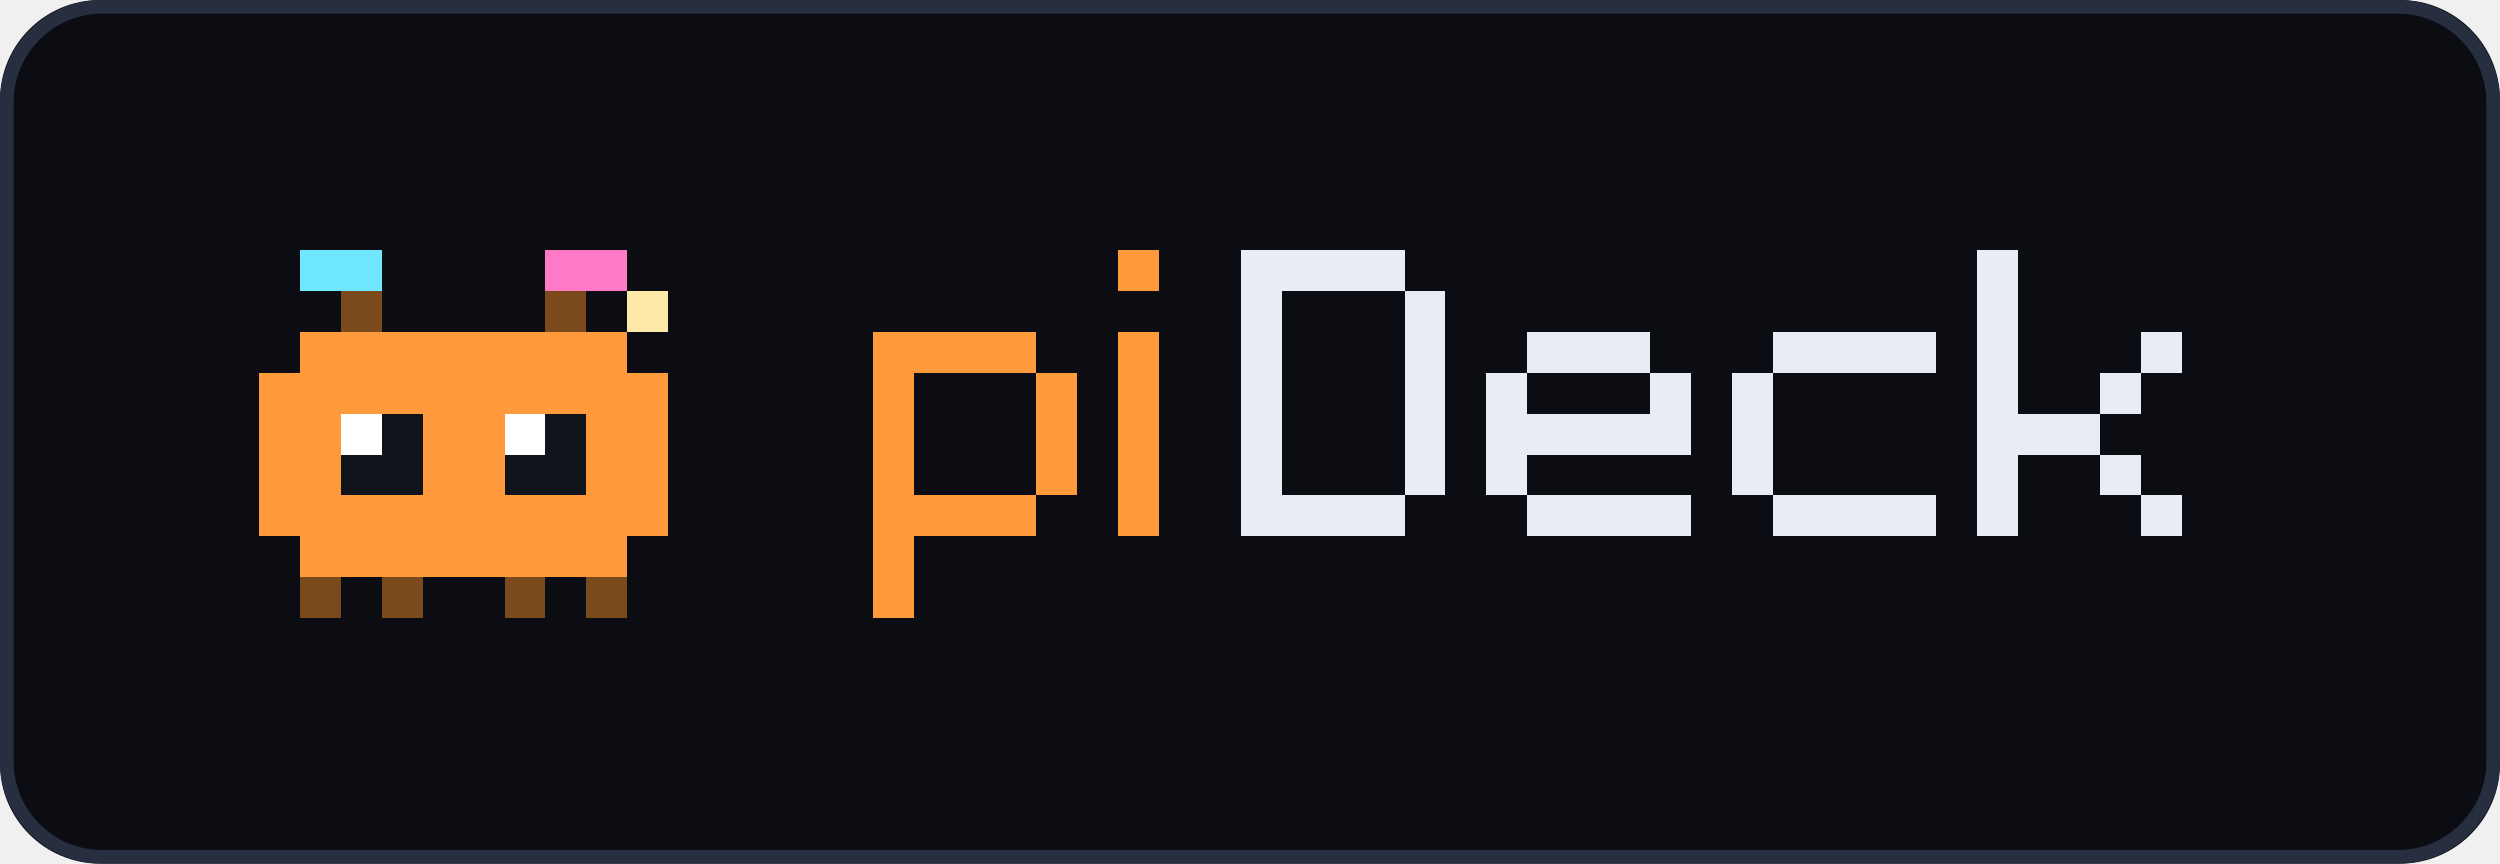
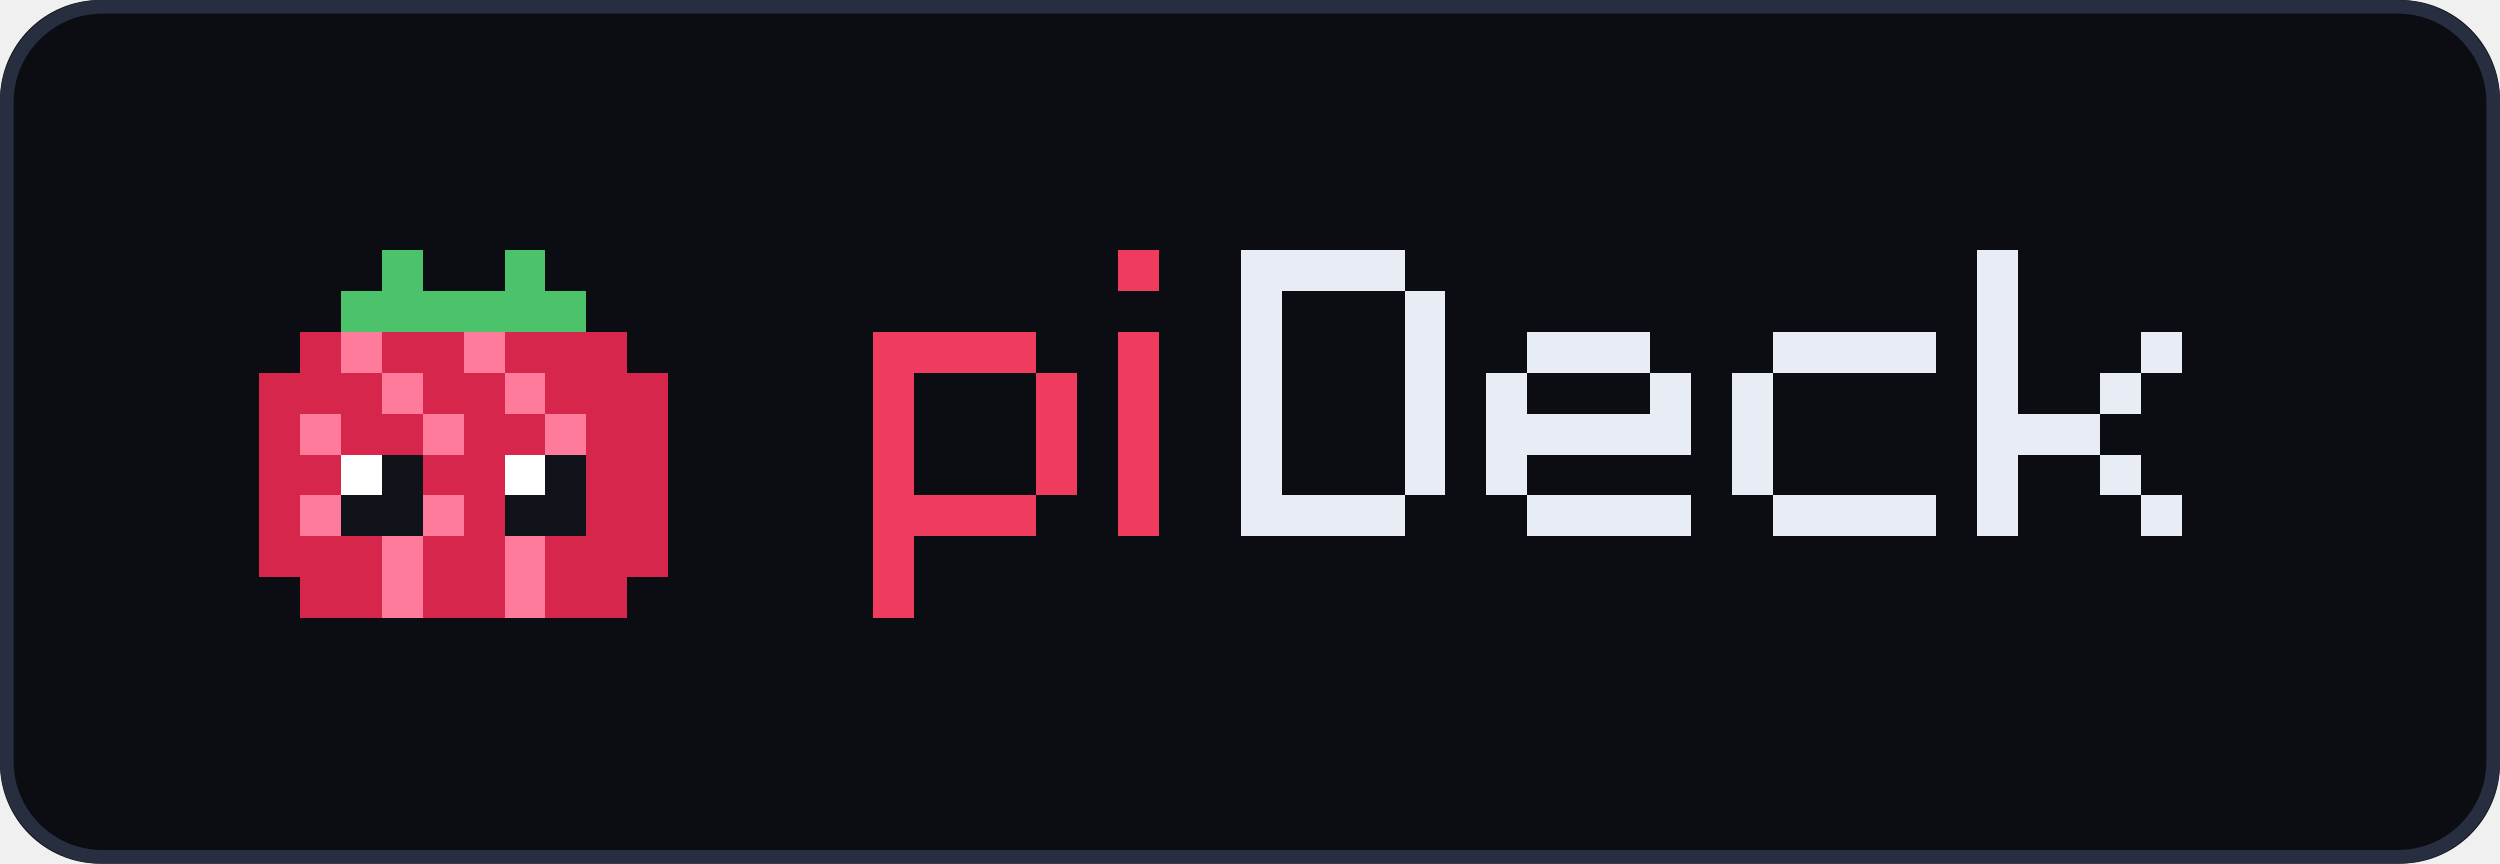
<svg xmlns="http://www.w3.org/2000/svg" viewBox="0 0 550 190" width="550" height="190" role="img" aria-label="piDeck">
  <rect width="550" height="190" rx="22" fill="#0b0d12" />
  <rect x="1.5" y="1.5" width="547" height="187" rx="21" fill="none" stroke="#262e40" stroke-width="3" />
  <g shape-rendering="crispEdges">
-     <rect x="66" y="55" width="9" height="9" fill="#6ee7ff" />
-     <rect x="75" y="55" width="9" height="9" fill="#6ee7ff" />
-     <rect x="120" y="55" width="9" height="9" fill="#ff7ac6" />
-     <rect x="129" y="55" width="9" height="9" fill="#ff7ac6" />
-     <rect x="75" y="64" width="9" height="9" fill="#7a4a1c" />
-     <rect x="120" y="64" width="9" height="9" fill="#7a4a1c" />
-     <rect x="66" y="73" width="9" height="9" fill="#ff9a3c" />
-     <rect x="75" y="73" width="9" height="9" fill="#ff9a3c" />
-     <rect x="84" y="73" width="9" height="9" fill="#ff9a3c" />
-     <rect x="93" y="73" width="9" height="9" fill="#ff9a3c" />
-     <rect x="102" y="73" width="9" height="9" fill="#ff9a3c" />
-     <rect x="111" y="73" width="9" height="9" fill="#ff9a3c" />
-     <rect x="120" y="73" width="9" height="9" fill="#ff9a3c" />
-     <rect x="129" y="73" width="9" height="9" fill="#ff9a3c" />
-     <rect x="57" y="82" width="9" height="9" fill="#ff9a3c" />
-     <rect x="66" y="82" width="9" height="9" fill="#ff9a3c" />
-     <rect x="75" y="82" width="9" height="9" fill="#ff9a3c" />
-     <rect x="84" y="82" width="9" height="9" fill="#ff9a3c" />
-     <rect x="93" y="82" width="9" height="9" fill="#ff9a3c" />
-     <rect x="102" y="82" width="9" height="9" fill="#ff9a3c" />
-     <rect x="111" y="82" width="9" height="9" fill="#ff9a3c" />
-     <rect x="120" y="82" width="9" height="9" fill="#ff9a3c" />
-     <rect x="129" y="82" width="9" height="9" fill="#ff9a3c" />
-     <rect x="138" y="82" width="9" height="9" fill="#ff9a3c" />
-     <rect x="57" y="91" width="9" height="9" fill="#ff9a3c" />
-     <rect x="66" y="91" width="9" height="9" fill="#ff9a3c" />
-     <rect x="75" y="91" width="9" height="9" fill="#ff9a3c" />
-     <rect x="84" y="91" width="9" height="9" fill="#ff9a3c" />
-     <rect x="93" y="91" width="9" height="9" fill="#ff9a3c" />
-     <rect x="102" y="91" width="9" height="9" fill="#ff9a3c" />
-     <rect x="111" y="91" width="9" height="9" fill="#ff9a3c" />
-     <rect x="120" y="91" width="9" height="9" fill="#ff9a3c" />
-     <rect x="129" y="91" width="9" height="9" fill="#ff9a3c" />
-     <rect x="138" y="91" width="9" height="9" fill="#ff9a3c" />
-     <rect x="57" y="100" width="9" height="9" fill="#ff9a3c" />
-     <rect x="66" y="100" width="9" height="9" fill="#ff9a3c" />
-     <rect x="75" y="100" width="9" height="9" fill="#ff9a3c" />
-     <rect x="84" y="100" width="9" height="9" fill="#ff9a3c" />
-     <rect x="93" y="100" width="9" height="9" fill="#ff9a3c" />
-     <rect x="102" y="100" width="9" height="9" fill="#ff9a3c" />
-     <rect x="111" y="100" width="9" height="9" fill="#ff9a3c" />
-     <rect x="120" y="100" width="9" height="9" fill="#ff9a3c" />
-     <rect x="129" y="100" width="9" height="9" fill="#ff9a3c" />
-     <rect x="138" y="100" width="9" height="9" fill="#ff9a3c" />
-     <rect x="57" y="109" width="9" height="9" fill="#ff9a3c" />
-     <rect x="66" y="109" width="9" height="9" fill="#ff9a3c" />
-     <rect x="75" y="109" width="9" height="9" fill="#ff9a3c" />
-     <rect x="84" y="109" width="9" height="9" fill="#ff9a3c" />
-     <rect x="93" y="109" width="9" height="9" fill="#ff9a3c" />
-     <rect x="102" y="109" width="9" height="9" fill="#ff9a3c" />
-     <rect x="111" y="109" width="9" height="9" fill="#ff9a3c" />
-     <rect x="120" y="109" width="9" height="9" fill="#ff9a3c" />
-     <rect x="129" y="109" width="9" height="9" fill="#ff9a3c" />
-     <rect x="138" y="109" width="9" height="9" fill="#ff9a3c" />
-     <rect x="66" y="118" width="9" height="9" fill="#ff9a3c" />
-     <rect x="75" y="118" width="9" height="9" fill="#ff9a3c" />
-     <rect x="84" y="118" width="9" height="9" fill="#ff9a3c" />
-     <rect x="93" y="118" width="9" height="9" fill="#ff9a3c" />
-     <rect x="102" y="118" width="9" height="9" fill="#ff9a3c" />
-     <rect x="111" y="118" width="9" height="9" fill="#ff9a3c" />
-     <rect x="120" y="118" width="9" height="9" fill="#ff9a3c" />
-     <rect x="129" y="118" width="9" height="9" fill="#ff9a3c" />
-     <rect x="75" y="91" width="9" height="9" fill="#10131a" />
+     <rect x="84" y="55" width="9" height="9" fill="#4cc26a" />
+     <rect x="111" y="55" width="9" height="9" fill="#4cc26a" />
+     <rect x="75" y="64" width="9" height="9" fill="#4cc26a" />
+     <rect x="84" y="64" width="9" height="9" fill="#4cc26a" />
+     <rect x="93" y="64" width="9" height="9" fill="#4cc26a" />
+     <rect x="102" y="64" width="9" height="9" fill="#4cc26a" />
+     <rect x="111" y="64" width="9" height="9" fill="#4cc26a" />
+     <rect x="120" y="64" width="9" height="9" fill="#4cc26a" />
+     <rect x="66" y="73" width="9" height="9" fill="#d7264c" />
+     <rect x="75" y="73" width="9" height="9" fill="#ff7b9c" />
+     <rect x="84" y="73" width="9" height="9" fill="#d7264c" />
+     <rect x="93" y="73" width="9" height="9" fill="#d7264c" />
+     <rect x="102" y="73" width="9" height="9" fill="#ff7b9c" />
+     <rect x="111" y="73" width="9" height="9" fill="#d7264c" />
+     <rect x="120" y="73" width="9" height="9" fill="#d7264c" />
+     <rect x="129" y="73" width="9" height="9" fill="#d7264c" />
+     <rect x="57" y="82" width="9" height="9" fill="#d7264c" />
+     <rect x="66" y="82" width="9" height="9" fill="#d7264c" />
+     <rect x="75" y="82" width="9" height="9" fill="#d7264c" />
+     <rect x="84" y="82" width="9" height="9" fill="#ff7b9c" />
+     <rect x="93" y="82" width="9" height="9" fill="#d7264c" />
+     <rect x="102" y="82" width="9" height="9" fill="#d7264c" />
+     <rect x="111" y="82" width="9" height="9" fill="#ff7b9c" />
+     <rect x="120" y="82" width="9" height="9" fill="#d7264c" />
+     <rect x="129" y="82" width="9" height="9" fill="#d7264c" />
+     <rect x="138" y="82" width="9" height="9" fill="#d7264c" />
+     <rect x="57" y="91" width="9" height="9" fill="#d7264c" />
+     <rect x="66" y="91" width="9" height="9" fill="#ff7b9c" />
+     <rect x="75" y="91" width="9" height="9" fill="#d7264c" />
+     <rect x="84" y="91" width="9" height="9" fill="#d7264c" />
+     <rect x="93" y="91" width="9" height="9" fill="#ff7b9c" />
+     <rect x="102" y="91" width="9" height="9" fill="#d7264c" />
+     <rect x="111" y="91" width="9" height="9" fill="#d7264c" />
+     <rect x="120" y="91" width="9" height="9" fill="#ff7b9c" />
+     <rect x="129" y="91" width="9" height="9" fill="#d7264c" />
+     <rect x="138" y="91" width="9" height="9" fill="#d7264c" />
+     <rect x="57" y="100" width="9" height="9" fill="#d7264c" />
+     <rect x="66" y="100" width="9" height="9" fill="#d7264c" />
+     <rect x="75" y="100" width="9" height="9" fill="#d7264c" />
+     <rect x="84" y="100" width="9" height="9" fill="#ff7b9c" />
+     <rect x="93" y="100" width="9" height="9" fill="#d7264c" />
+     <rect x="102" y="100" width="9" height="9" fill="#d7264c" />
+     <rect x="111" y="100" width="9" height="9" fill="#ff7b9c" />
+     <rect x="120" y="100" width="9" height="9" fill="#d7264c" />
+     <rect x="129" y="100" width="9" height="9" fill="#d7264c" />
+     <rect x="138" y="100" width="9" height="9" fill="#d7264c" />
+     <rect x="57" y="109" width="9" height="9" fill="#d7264c" />
+     <rect x="66" y="109" width="9" height="9" fill="#ff7b9c" />
+     <rect x="75" y="109" width="9" height="9" fill="#d7264c" />
+     <rect x="84" y="109" width="9" height="9" fill="#d7264c" />
+     <rect x="93" y="109" width="9" height="9" fill="#ff7b9c" />
+     <rect x="102" y="109" width="9" height="9" fill="#d7264c" />
+     <rect x="111" y="109" width="9" height="9" fill="#d7264c" />
+     <rect x="120" y="109" width="9" height="9" fill="#ff7b9c" />
+     <rect x="129" y="109" width="9" height="9" fill="#d7264c" />
+     <rect x="138" y="109" width="9" height="9" fill="#d7264c" />
+     <rect x="57" y="118" width="9" height="9" fill="#d7264c" />
+     <rect x="66" y="118" width="9" height="9" fill="#d7264c" />
+     <rect x="75" y="118" width="9" height="9" fill="#d7264c" />
+     <rect x="84" y="118" width="9" height="9" fill="#ff7b9c" />
+     <rect x="93" y="118" width="9" height="9" fill="#d7264c" />
+     <rect x="102" y="118" width="9" height="9" fill="#d7264c" />
+     <rect x="111" y="118" width="9" height="9" fill="#ff7b9c" />
+     <rect x="120" y="118" width="9" height="9" fill="#d7264c" />
+     <rect x="129" y="118" width="9" height="9" fill="#d7264c" />
+     <rect x="138" y="118" width="9" height="9" fill="#d7264c" />
+     <rect x="66" y="127" width="9" height="9" fill="#d7264c" />
+     <rect x="75" y="127" width="9" height="9" fill="#d7264c" />
+     <rect x="84" y="127" width="9" height="9" fill="#ff7b9c" />
+     <rect x="93" y="127" width="9" height="9" fill="#d7264c" />
+     <rect x="102" y="127" width="9" height="9" fill="#d7264c" />
+     <rect x="111" y="127" width="9" height="9" fill="#ff7b9c" />
+     <rect x="120" y="127" width="9" height="9" fill="#d7264c" />
+     <rect x="129" y="127" width="9" height="9" fill="#d7264c" />
    <rect x="75" y="100" width="9" height="9" fill="#10131a" />
-     <rect x="84" y="91" width="9" height="9" fill="#10131a" />
+     <rect x="75" y="109" width="9" height="9" fill="#10131a" />
    <rect x="84" y="100" width="9" height="9" fill="#10131a" />
-     <rect x="111" y="91" width="9" height="9" fill="#10131a" />
+     <rect x="84" y="109" width="9" height="9" fill="#10131a" />
    <rect x="111" y="100" width="9" height="9" fill="#10131a" />
-     <rect x="120" y="91" width="9" height="9" fill="#10131a" />
+     <rect x="111" y="109" width="9" height="9" fill="#10131a" />
    <rect x="120" y="100" width="9" height="9" fill="#10131a" />
-     <rect x="75" y="91" width="9" height="9" fill="#fff" />
-     <rect x="111" y="91" width="9" height="9" fill="#fff" />
-     <rect x="66" y="127" width="9" height="9" fill="#7a4a1c" />
-     <rect x="84" y="127" width="9" height="9" fill="#7a4a1c" />
-     <rect x="111" y="127" width="9" height="9" fill="#7a4a1c" />
-     <rect x="129" y="127" width="9" height="9" fill="#7a4a1c" />
-     <rect x="138" y="64" width="9" height="9" fill="#ffe9a8" />
-     <rect x="192" y="73" width="9" height="9" fill="#ff9a3c" />
-     <rect x="201" y="73" width="9" height="9" fill="#ff9a3c" />
-     <rect x="210" y="73" width="9" height="9" fill="#ff9a3c" />
-     <rect x="219" y="73" width="9" height="9" fill="#ff9a3c" />
-     <rect x="192" y="82" width="9" height="9" fill="#ff9a3c" />
-     <rect x="228" y="82" width="9" height="9" fill="#ff9a3c" />
-     <rect x="192" y="91" width="9" height="9" fill="#ff9a3c" />
-     <rect x="228" y="91" width="9" height="9" fill="#ff9a3c" />
-     <rect x="192" y="100" width="9" height="9" fill="#ff9a3c" />
-     <rect x="228" y="100" width="9" height="9" fill="#ff9a3c" />
-     <rect x="192" y="109" width="9" height="9" fill="#ff9a3c" />
-     <rect x="201" y="109" width="9" height="9" fill="#ff9a3c" />
-     <rect x="210" y="109" width="9" height="9" fill="#ff9a3c" />
-     <rect x="219" y="109" width="9" height="9" fill="#ff9a3c" />
-     <rect x="192" y="118" width="9" height="9" fill="#ff9a3c" />
-     <rect x="192" y="127" width="9" height="9" fill="#ff9a3c" />
-     <rect x="246" y="55" width="9" height="9" fill="#ff9a3c" />
-     <rect x="246" y="73" width="9" height="9" fill="#ff9a3c" />
-     <rect x="246" y="82" width="9" height="9" fill="#ff9a3c" />
-     <rect x="246" y="91" width="9" height="9" fill="#ff9a3c" />
-     <rect x="246" y="100" width="9" height="9" fill="#ff9a3c" />
-     <rect x="246" y="109" width="9" height="9" fill="#ff9a3c" />
+     <rect x="120" y="109" width="9" height="9" fill="#10131a" />
+     <rect x="75" y="100" width="9" height="9" fill="#fff" />
+     <rect x="111" y="100" width="9" height="9" fill="#fff" />
+     <rect x="192" y="73" width="9" height="9" fill="#ef3b5e" />
+     <rect x="201" y="73" width="9" height="9" fill="#ef3b5e" />
+     <rect x="210" y="73" width="9" height="9" fill="#ef3b5e" />
+     <rect x="219" y="73" width="9" height="9" fill="#ef3b5e" />
+     <rect x="192" y="82" width="9" height="9" fill="#ef3b5e" />
+     <rect x="228" y="82" width="9" height="9" fill="#ef3b5e" />
+     <rect x="192" y="91" width="9" height="9" fill="#ef3b5e" />
+     <rect x="228" y="91" width="9" height="9" fill="#ef3b5e" />
+     <rect x="192" y="100" width="9" height="9" fill="#ef3b5e" />
+     <rect x="228" y="100" width="9" height="9" fill="#ef3b5e" />
+     <rect x="192" y="109" width="9" height="9" fill="#ef3b5e" />
+     <rect x="201" y="109" width="9" height="9" fill="#ef3b5e" />
+     <rect x="210" y="109" width="9" height="9" fill="#ef3b5e" />
+     <rect x="219" y="109" width="9" height="9" fill="#ef3b5e" />
+     <rect x="192" y="118" width="9" height="9" fill="#ef3b5e" />
+     <rect x="192" y="127" width="9" height="9" fill="#ef3b5e" />
+     <rect x="246" y="55" width="9" height="9" fill="#ef3b5e" />
+     <rect x="246" y="73" width="9" height="9" fill="#ef3b5e" />
+     <rect x="246" y="82" width="9" height="9" fill="#ef3b5e" />
+     <rect x="246" y="91" width="9" height="9" fill="#ef3b5e" />
+     <rect x="246" y="100" width="9" height="9" fill="#ef3b5e" />
+     <rect x="246" y="109" width="9" height="9" fill="#ef3b5e" />
    <rect x="273" y="55" width="9" height="9" fill="#e8ecf5" />
    <rect x="282" y="55" width="9" height="9" fill="#e8ecf5" />
    <rect x="291" y="55" width="9" height="9" fill="#e8ecf5" />
    <rect x="300" y="55" width="9" height="9" fill="#e8ecf5" />
    <rect x="273" y="64" width="9" height="9" fill="#e8ecf5" />
    <rect x="309" y="64" width="9" height="9" fill="#e8ecf5" />
    <rect x="273" y="73" width="9" height="9" fill="#e8ecf5" />
    <rect x="309" y="73" width="9" height="9" fill="#e8ecf5" />
    <rect x="273" y="82" width="9" height="9" fill="#e8ecf5" />
    <rect x="309" y="82" width="9" height="9" fill="#e8ecf5" />
    <rect x="273" y="91" width="9" height="9" fill="#e8ecf5" />
    <rect x="309" y="91" width="9" height="9" fill="#e8ecf5" />
    <rect x="273" y="100" width="9" height="9" fill="#e8ecf5" />
    <rect x="309" y="100" width="9" height="9" fill="#e8ecf5" />
    <rect x="273" y="109" width="9" height="9" fill="#e8ecf5" />
    <rect x="282" y="109" width="9" height="9" fill="#e8ecf5" />
    <rect x="291" y="109" width="9" height="9" fill="#e8ecf5" />
    <rect x="300" y="109" width="9" height="9" fill="#e8ecf5" />
    <rect x="336" y="73" width="9" height="9" fill="#e8ecf5" />
    <rect x="345" y="73" width="9" height="9" fill="#e8ecf5" />
    <rect x="354" y="73" width="9" height="9" fill="#e8ecf5" />
    <rect x="327" y="82" width="9" height="9" fill="#e8ecf5" />
    <rect x="363" y="82" width="9" height="9" fill="#e8ecf5" />
    <rect x="327" y="91" width="9" height="9" fill="#e8ecf5" />
    <rect x="336" y="91" width="9" height="9" fill="#e8ecf5" />
    <rect x="345" y="91" width="9" height="9" fill="#e8ecf5" />
    <rect x="354" y="91" width="9" height="9" fill="#e8ecf5" />
    <rect x="363" y="91" width="9" height="9" fill="#e8ecf5" />
    <rect x="327" y="100" width="9" height="9" fill="#e8ecf5" />
    <rect x="336" y="109" width="9" height="9" fill="#e8ecf5" />
    <rect x="345" y="109" width="9" height="9" fill="#e8ecf5" />
    <rect x="354" y="109" width="9" height="9" fill="#e8ecf5" />
    <rect x="363" y="109" width="9" height="9" fill="#e8ecf5" />
    <rect x="390" y="73" width="9" height="9" fill="#e8ecf5" />
    <rect x="399" y="73" width="9" height="9" fill="#e8ecf5" />
    <rect x="408" y="73" width="9" height="9" fill="#e8ecf5" />
    <rect x="417" y="73" width="9" height="9" fill="#e8ecf5" />
    <rect x="381" y="82" width="9" height="9" fill="#e8ecf5" />
    <rect x="381" y="91" width="9" height="9" fill="#e8ecf5" />
    <rect x="381" y="100" width="9" height="9" fill="#e8ecf5" />
    <rect x="390" y="109" width="9" height="9" fill="#e8ecf5" />
    <rect x="399" y="109" width="9" height="9" fill="#e8ecf5" />
    <rect x="408" y="109" width="9" height="9" fill="#e8ecf5" />
    <rect x="417" y="109" width="9" height="9" fill="#e8ecf5" />
    <rect x="435" y="55" width="9" height="9" fill="#e8ecf5" />
    <rect x="435" y="64" width="9" height="9" fill="#e8ecf5" />
    <rect x="435" y="73" width="9" height="9" fill="#e8ecf5" />
    <rect x="471" y="73" width="9" height="9" fill="#e8ecf5" />
    <rect x="435" y="82" width="9" height="9" fill="#e8ecf5" />
    <rect x="462" y="82" width="9" height="9" fill="#e8ecf5" />
    <rect x="435" y="91" width="9" height="9" fill="#e8ecf5" />
    <rect x="444" y="91" width="9" height="9" fill="#e8ecf5" />
    <rect x="453" y="91" width="9" height="9" fill="#e8ecf5" />
    <rect x="435" y="100" width="9" height="9" fill="#e8ecf5" />
    <rect x="462" y="100" width="9" height="9" fill="#e8ecf5" />
    <rect x="435" y="109" width="9" height="9" fill="#e8ecf5" />
    <rect x="471" y="109" width="9" height="9" fill="#e8ecf5" />
  </g>
</svg>
